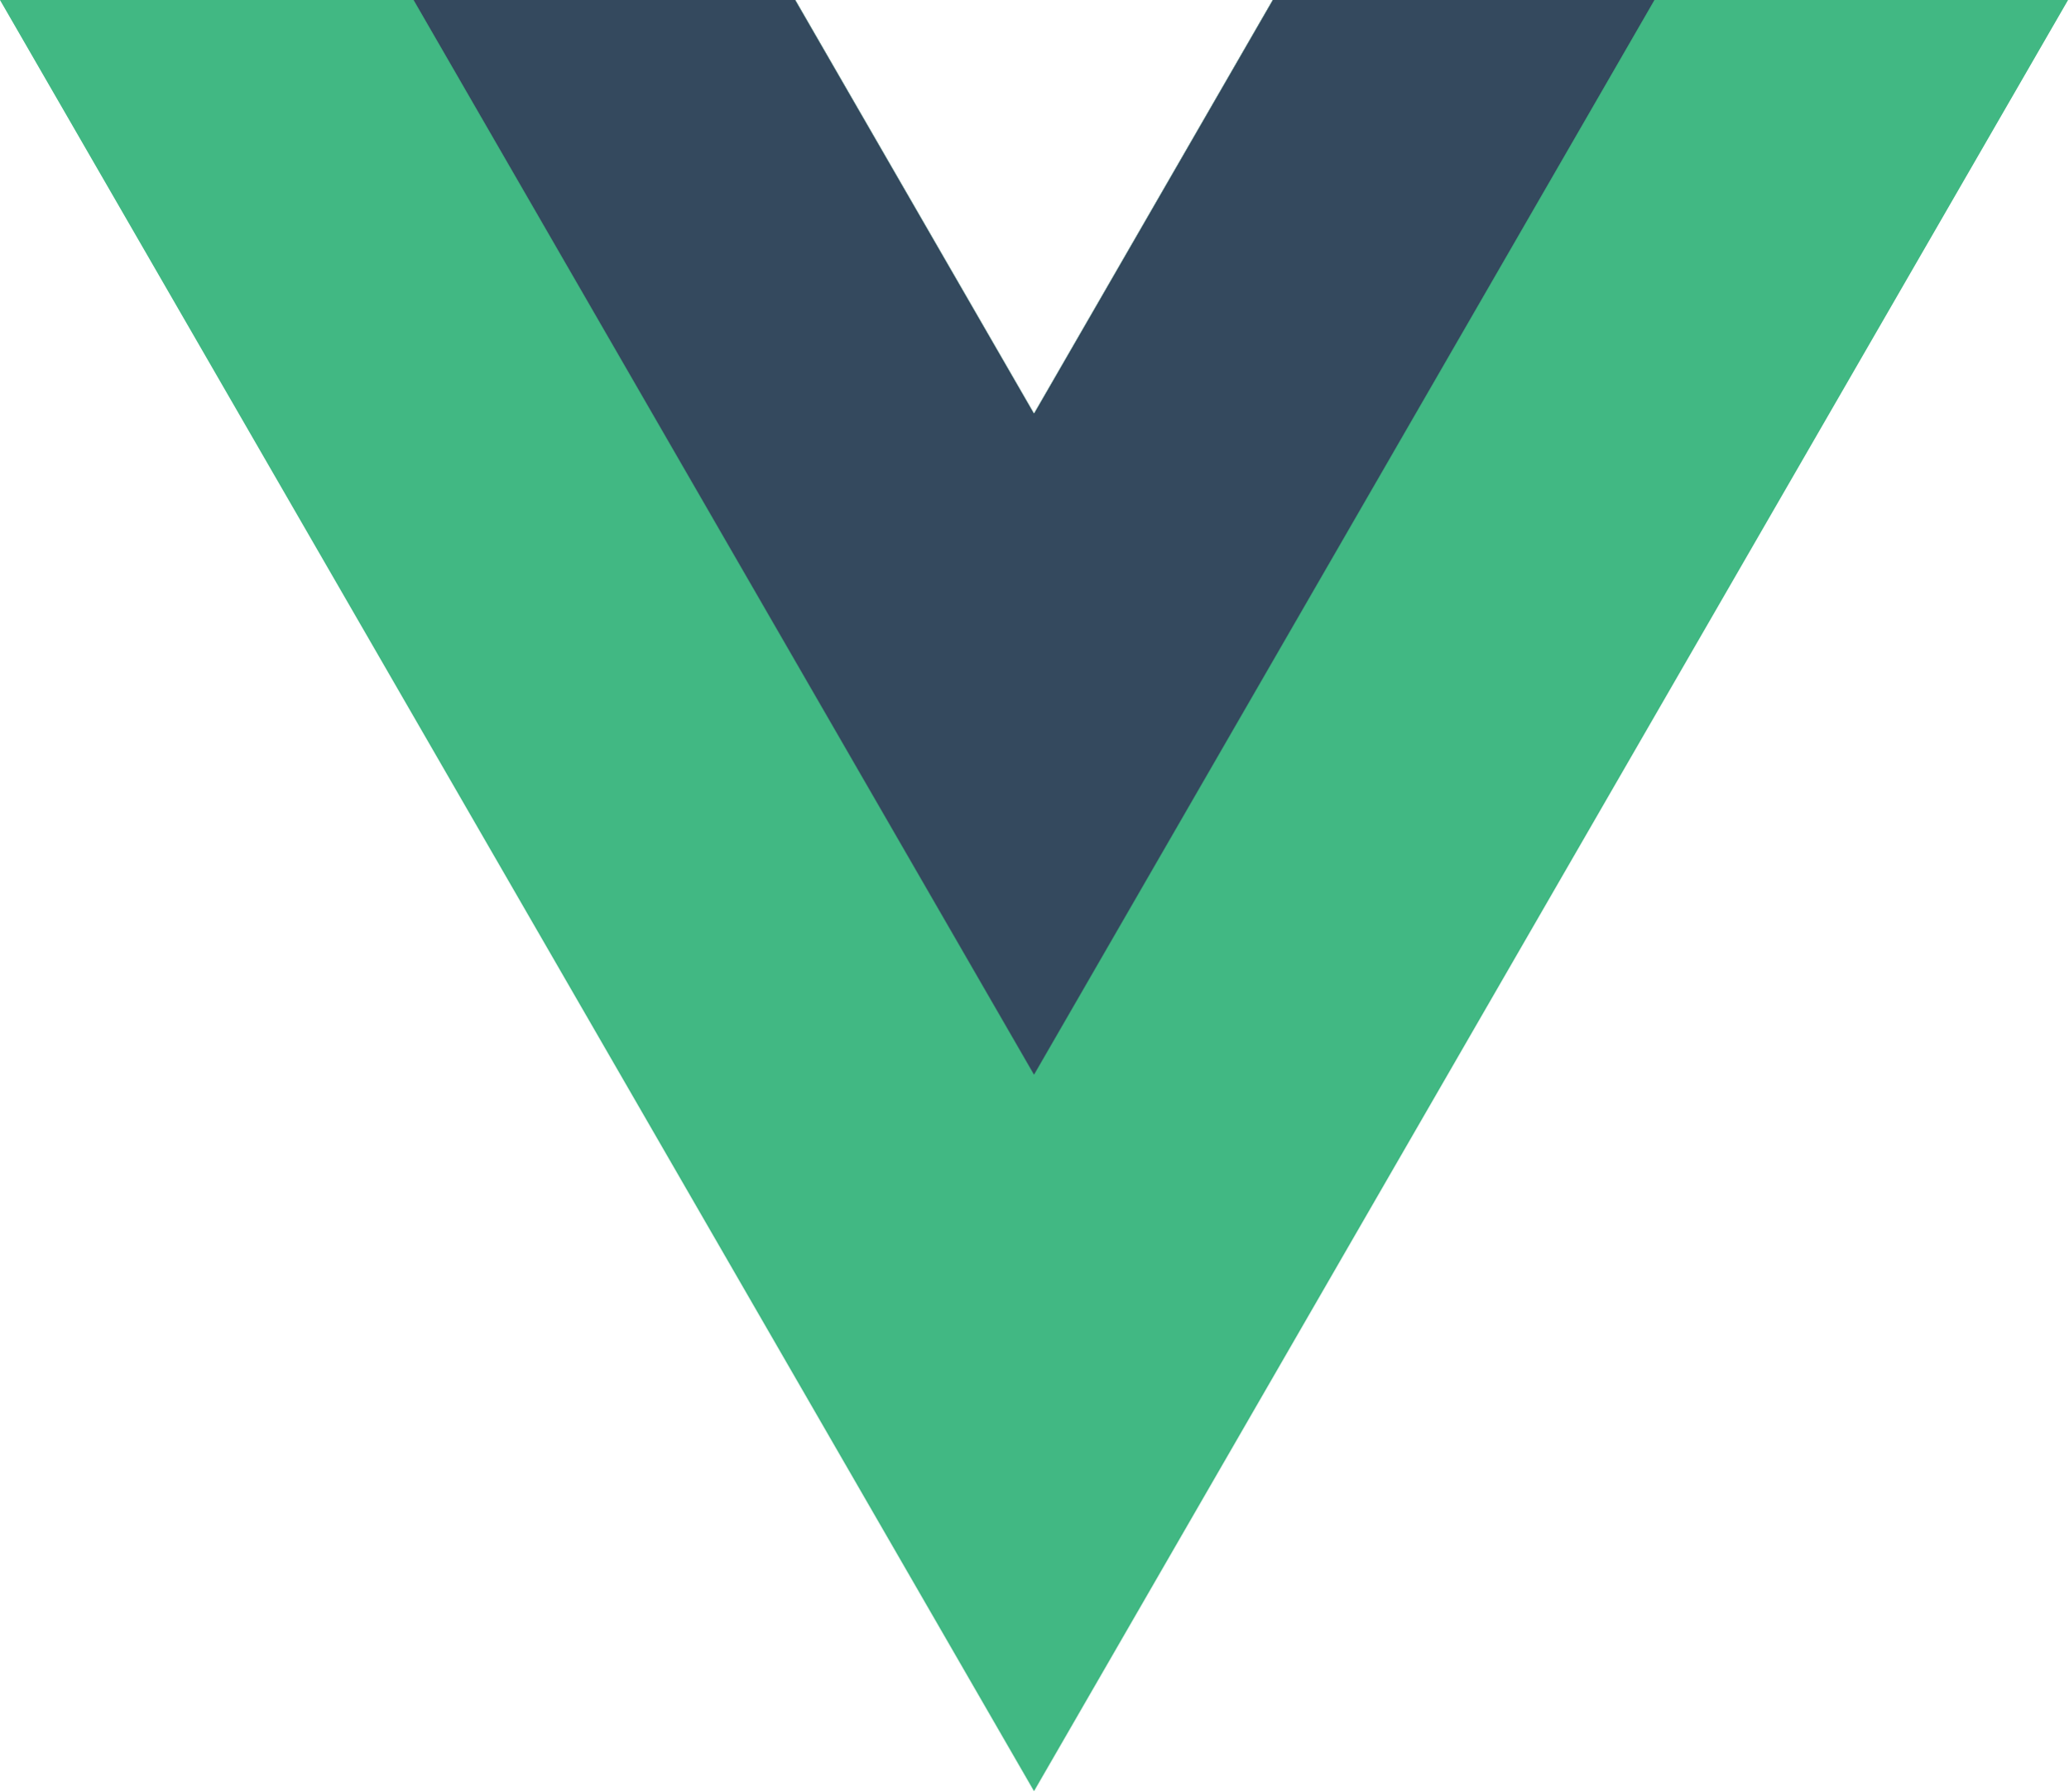
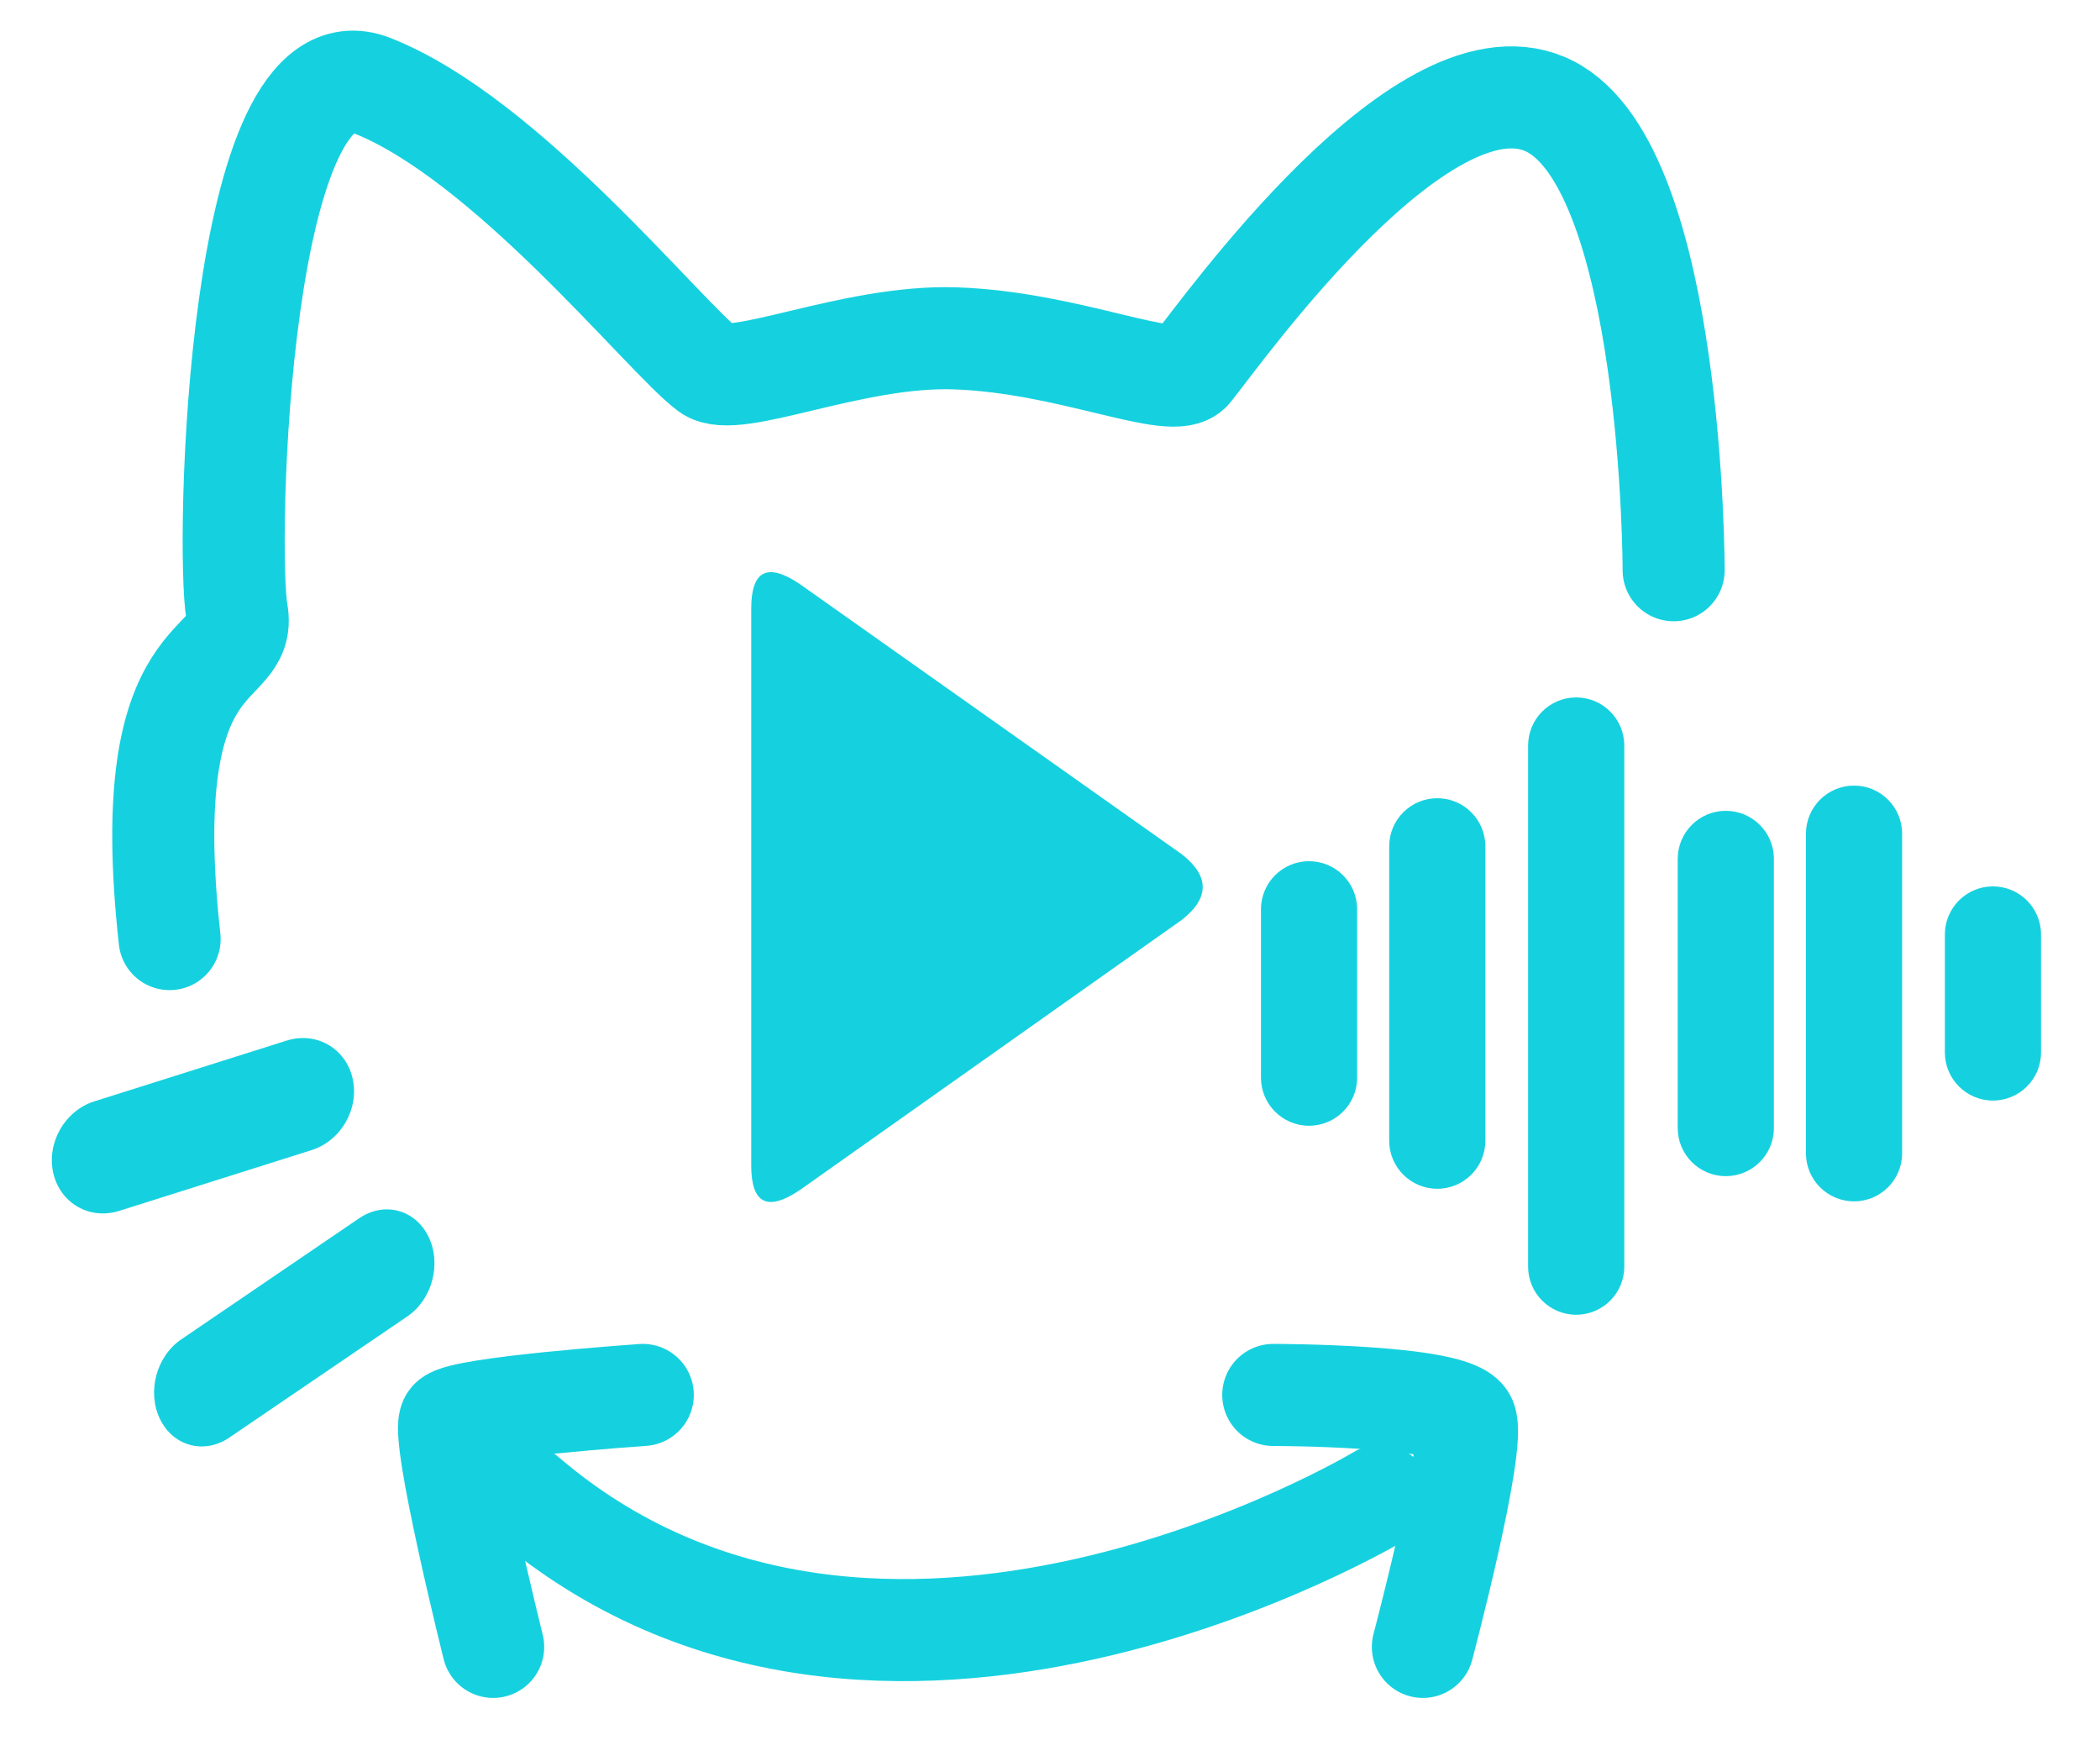
- <svg xmlns="http://www.w3.org/2000/svg" viewBox="0 0 261.76 226.69">
-   <path d="M161.096.001l-30.225 52.351L100.647.001H-.005l130.877 226.688L261.749.001z" fill="#41b883" />
-   <path d="M161.096.001l-30.225 52.351L100.647.001H52.346l78.526 136.01L209.398.001z" fill="#34495e" />
+ <svg xmlns="http://www.w3.org/2000/svg" width="102.889" height="86" id="screenshot-f1961625-91bc-806a-8007-9790566854c9" viewBox="0 0 102.889 86" fill="none" version="1.1">
+   <g id="shape-f1961625-91bc-806a-8007-9790566854c9">
+     <g class="frame-container-wrapper">
+       <g class="frame-container-blur">
+         <g class="frame-container-shadows">
+           <g fill="none">
+             <g class="fills" id="fills-f1961625-91bc-806a-8007-9790566854c9">
+               <rect rx="0" ry="0" x="0" y="0" width="100" height="86" transform="matrix(1, 0, 0, 1, 0, 0)" class="frame-background" />
+             </g>
+             <g class="frame-children">
+               <g id="shape-d7d0d80b-b123-8008-8007-9784ddbf2496">
+                 <g class="fills" id="fills-d7d0d80b-b123-8008-8007-9784ddbf2496">
+                   <path d="M8.31,46C6.66,31.029,12.159,33.094,11.61,29.997C11.06,26.899,11.61,1.603,18.209,4.185C24.808,6.766,32.517,16.479,34.706,18.123C36.011,19.103,41.712,16.402,46.805,16.574C52.442,16.765,57.486,19.208,58.353,18.123C60.003,16.058,69.902,2.12,75.951,5.217C82,8.314,82,27.932,82,27.932" />
+                 </g>
+                 <g id="strokes-4c91eb19-444e-805e-8007-b91a1daef797-d7d0d80b-b123-8008-8007-9784ddbf2496" class="strokes">
+                   <g class="stroke-shape">
+                     <path d="M8.31,46C6.66,31.029,12.159,33.094,11.61,29.997C11.06,26.899,11.61,1.603,18.209,4.185C24.808,6.766,32.517,16.479,34.706,18.123C36.011,19.103,41.712,16.402,46.805,16.574C52.442,16.765,57.486,19.208,58.353,18.123C60.003,16.058,69.902,2.12,75.951,5.217C82,8.314,82,27.932,82,27.932" style="fill: none; stroke-width: 5; stroke: rgb(21, 209, 223); stroke-opacity: 1; stroke-linecap: round;" />
+                   </g>
+                 </g>
+               </g>
+               <g id="shape-d7d0d80b-b123-8008-8007-9785f981f306">
+                 <g class="fills" id="fills-d7d0d80b-b123-8008-8007-9785f981f306">
+                   <rect rx="2.751" ry="2.751" x="2.253" y="52.392" transform="matrix(0.953571, -0.301167, 0.221671, 0.975121, -11.76188, 4.366287)" width="15.38" height="5.502" style="fill: rgb(21, 209, 223); fill-opacity: 1;" />
+                 </g>
+               </g>
+               <g id="shape-f1961625-91bc-806a-8007-978f81f0034c">
+                 <g class="fills" id="fills-f1961625-91bc-806a-8007-978f81f0034c">
+                   <rect rx="2.356" ry="2.356" x="57.656" y="46.308" transform="matrix(0, 1, -1, 0, 112.8005, -15.47175)" width="12.959" height="4.712" style="fill: rgb(21, 209, 223); fill-opacity: 1;" />
+                 </g>
+               </g>
+               <g id="shape-f1961625-91bc-806a-8007-978fd0cd0830">
+                 <g class="fills" id="fills-f1961625-91bc-806a-8007-978fd0cd0830">
+                   <rect rx="2.356" ry="2.356" x="60.854" y="46.308" transform="matrix(0, 1, -1, 0, 119.0832, -21.75448)" width="19.131" height="4.712" style="fill: rgb(21, 209, 223); fill-opacity: 1;" />
+                 </g>
+               </g>
+               <g id="shape-f1961625-91bc-806a-8007-978fde5693f2">
+                 <g class="fills" id="fills-f1961625-91bc-806a-8007-978fde5693f2">
+                   <rect rx="2.356" ry="2.356" x="62.106" y="46.925" transform="matrix(0, 1, -1, 0, 126.5066, -27.94364)" width="30.239" height="4.712" style="fill: rgb(21, 209, 223); fill-opacity: 1;" />
+                 </g>
+               </g>
+               <g id="shape-f1961625-91bc-806a-8007-978fe87fc4cd">
+                 <g class="fills" id="fills-f1961625-91bc-806a-8007-978fe87fc4cd">
+                   <rect rx="2.356" ry="2.356" x="75.607" y="46.308" transform="matrix(0, 1, -1, 0, 133.2193, -35.8906)" width="17.896" height="4.712" style="fill: rgb(21, 209, 223); fill-opacity: 1;" />
+                 </g>
+               </g>
+               <g id="shape-f1961625-91bc-806a-8007-978ff791cd07">
+                 <g class="fills" id="fills-f1961625-91bc-806a-8007-978ff791cd07">
+                   <rect rx="2.356" ry="2.356" x="80.655" y="46.308" transform="matrix(0, 1, -1, 0, 139.5021, -42.17332)" width="20.365" height="4.712" style="fill: rgb(21, 209, 223); fill-opacity: 1;" />
+                 </g>
+               </g>
+               <g id="shape-f1961625-91bc-806a-8007-979002dfe3d7">
+                 <g class="fills" id="fills-f1961625-91bc-806a-8007-979002dfe3d7">
+                   <rect rx="2.356" ry="2.356" x="92.398" y="46.308" transform="matrix(0, 1, -1, 0, 146.3083, -48.97961)" width="10.491" height="4.712" style="fill: rgb(21, 209, 223); fill-opacity: 1;" />
+                 </g>
+               </g>
+               <g id="shape-d7d0d80b-b123-8008-8007-978667452fd8">
+                 <g class="fills" id="fills-d7d0d80b-b123-8008-8007-978667452fd8">
+                   <rect rx="2.678" ry="2.678" x="6.465" y="62.368" transform="matrix(0.826727, -0.562604, 0.439886, 0.898054, -26.11454, 14.7425)" width="15.905" height="5.356" style="fill: rgb(21, 209, 223); fill-opacity: 1;" />
+                 </g>
+               </g>
+               <g id="shape-d7d0d80b-b123-8008-8007-9788977ea077" rx="0" ry="0">
+                 <g id="shape-d7d0d80b-b123-8008-8007-9787e0754c3c">
+                   <g class="fills" id="fills-d7d0d80b-b123-8008-8007-9787e0754c3c">
+                     <path d="M24.163,80.671C24.163,80.671,21.546,70.18,22.069,69.563C22.593,68.946,31.493,68.329,31.493,68.329" />
+                   </g>
+                   <g id="strokes-4c91eb19-444e-805e-8007-b91a1db28c9e-d7d0d80b-b123-8008-8007-9787e0754c3c" class="strokes">
+                     <g class="stroke-shape">
+                       <path d="M24.163,80.671C24.163,80.671,21.546,70.18,22.069,69.563C22.593,68.946,31.493,68.329,31.493,68.329" style="fill: none; stroke-width: 5; stroke: rgb(21, 209, 223); stroke-opacity: 1; stroke-linecap: round;" />
+                     </g>
+                   </g>
+                 </g>
+                 <g id="shape-d7d0d80b-b123-8008-8007-9786a9b6d08d">
+                   <g class="fills" id="fills-d7d0d80b-b123-8008-8007-9786a9b6d08d">
+                     <path d="M25.734,73.266C43.012,88.077,67.619,73.266,67.619,73.266" />
+                   </g>
+                   <g id="strokes-4c91eb19-444e-805e-8007-b91a1db2e443-d7d0d80b-b123-8008-8007-9786a9b6d08d" class="strokes">
+                     <g class="stroke-shape">
+                       <path d="M25.734,73.266C43.012,88.077,67.619,73.266,67.619,73.266" style="fill: none; stroke-width: 5; stroke: rgb(21, 209, 223); stroke-opacity: 1; stroke-linecap: round;" />
+                     </g>
+                   </g>
+                 </g>
+                 <g id="shape-d7d0d80b-b123-8008-8007-97899595848c">
+                   <g class="fills" id="fills-d7d0d80b-b123-8008-8007-97899595848c">
+                     <path d="M62.383,68.329C62.383,68.329,71.284,68.329,71.807,69.563C72.331,70.797,69.713,80.671,69.713,80.671" />
+                   </g>
+                   <g id="strokes-4c91eb19-444e-805e-8007-b91a1db33082-d7d0d80b-b123-8008-8007-97899595848c" class="strokes">
+                     <g class="stroke-shape">
+                       <path d="M62.383,68.329C62.383,68.329,71.284,68.329,71.807,69.563C72.331,70.797,69.713,80.671,69.713,80.671" style="fill: none; stroke-width: 5; stroke: rgb(21, 209, 223); stroke-opacity: 1; stroke-linecap: round;" />
+                     </g>
+                   </g>
+                 </g>
+               </g>
+               <g id="shape-f1961625-91bc-806a-8007-978f6b531501" width="100" height="100" rx="0" ry="0" style="fill: rgb(0, 0, 0);">
+                 <g id="shape-f1961625-91bc-806a-8007-978f6b53bbff" style="display: none;">
+                   <g class="fills" id="fills-f1961625-91bc-806a-8007-978f6b53bbff">
+                     <rect width="34.031" height="40.113" x="30" transform="matrix(1, 0, 0, 1, 0, 0)" style="fill: rgb(21, 209, 223); fill-opacity: 1;" ry="0" fill="none" rx="0" y="25" />
+                   </g>
+                 </g>
+                 <g id="shape-f1961625-91bc-806a-8007-978f6b53dbe2">
+                   <g class="fills" id="fills-f1961625-91bc-806a-8007-978f6b53dbe2">
+                     <path d="M36.806,29.814C36.806,27.942,37.6,27.54,39.188,28.61L57.906,41.847C59.267,42.917,59.267,43.987,57.906,45.056L39.188,58.293C37.6,59.363,36.806,58.962,36.806,57.09Z" style="fill: rgb(21, 209, 223); fill-opacity: 1;" />
+                   </g>
+                 </g>
+               </g>
+             </g>
+           </g>
+         </g>
+       </g>
+     </g>
+   </g>
</svg>
